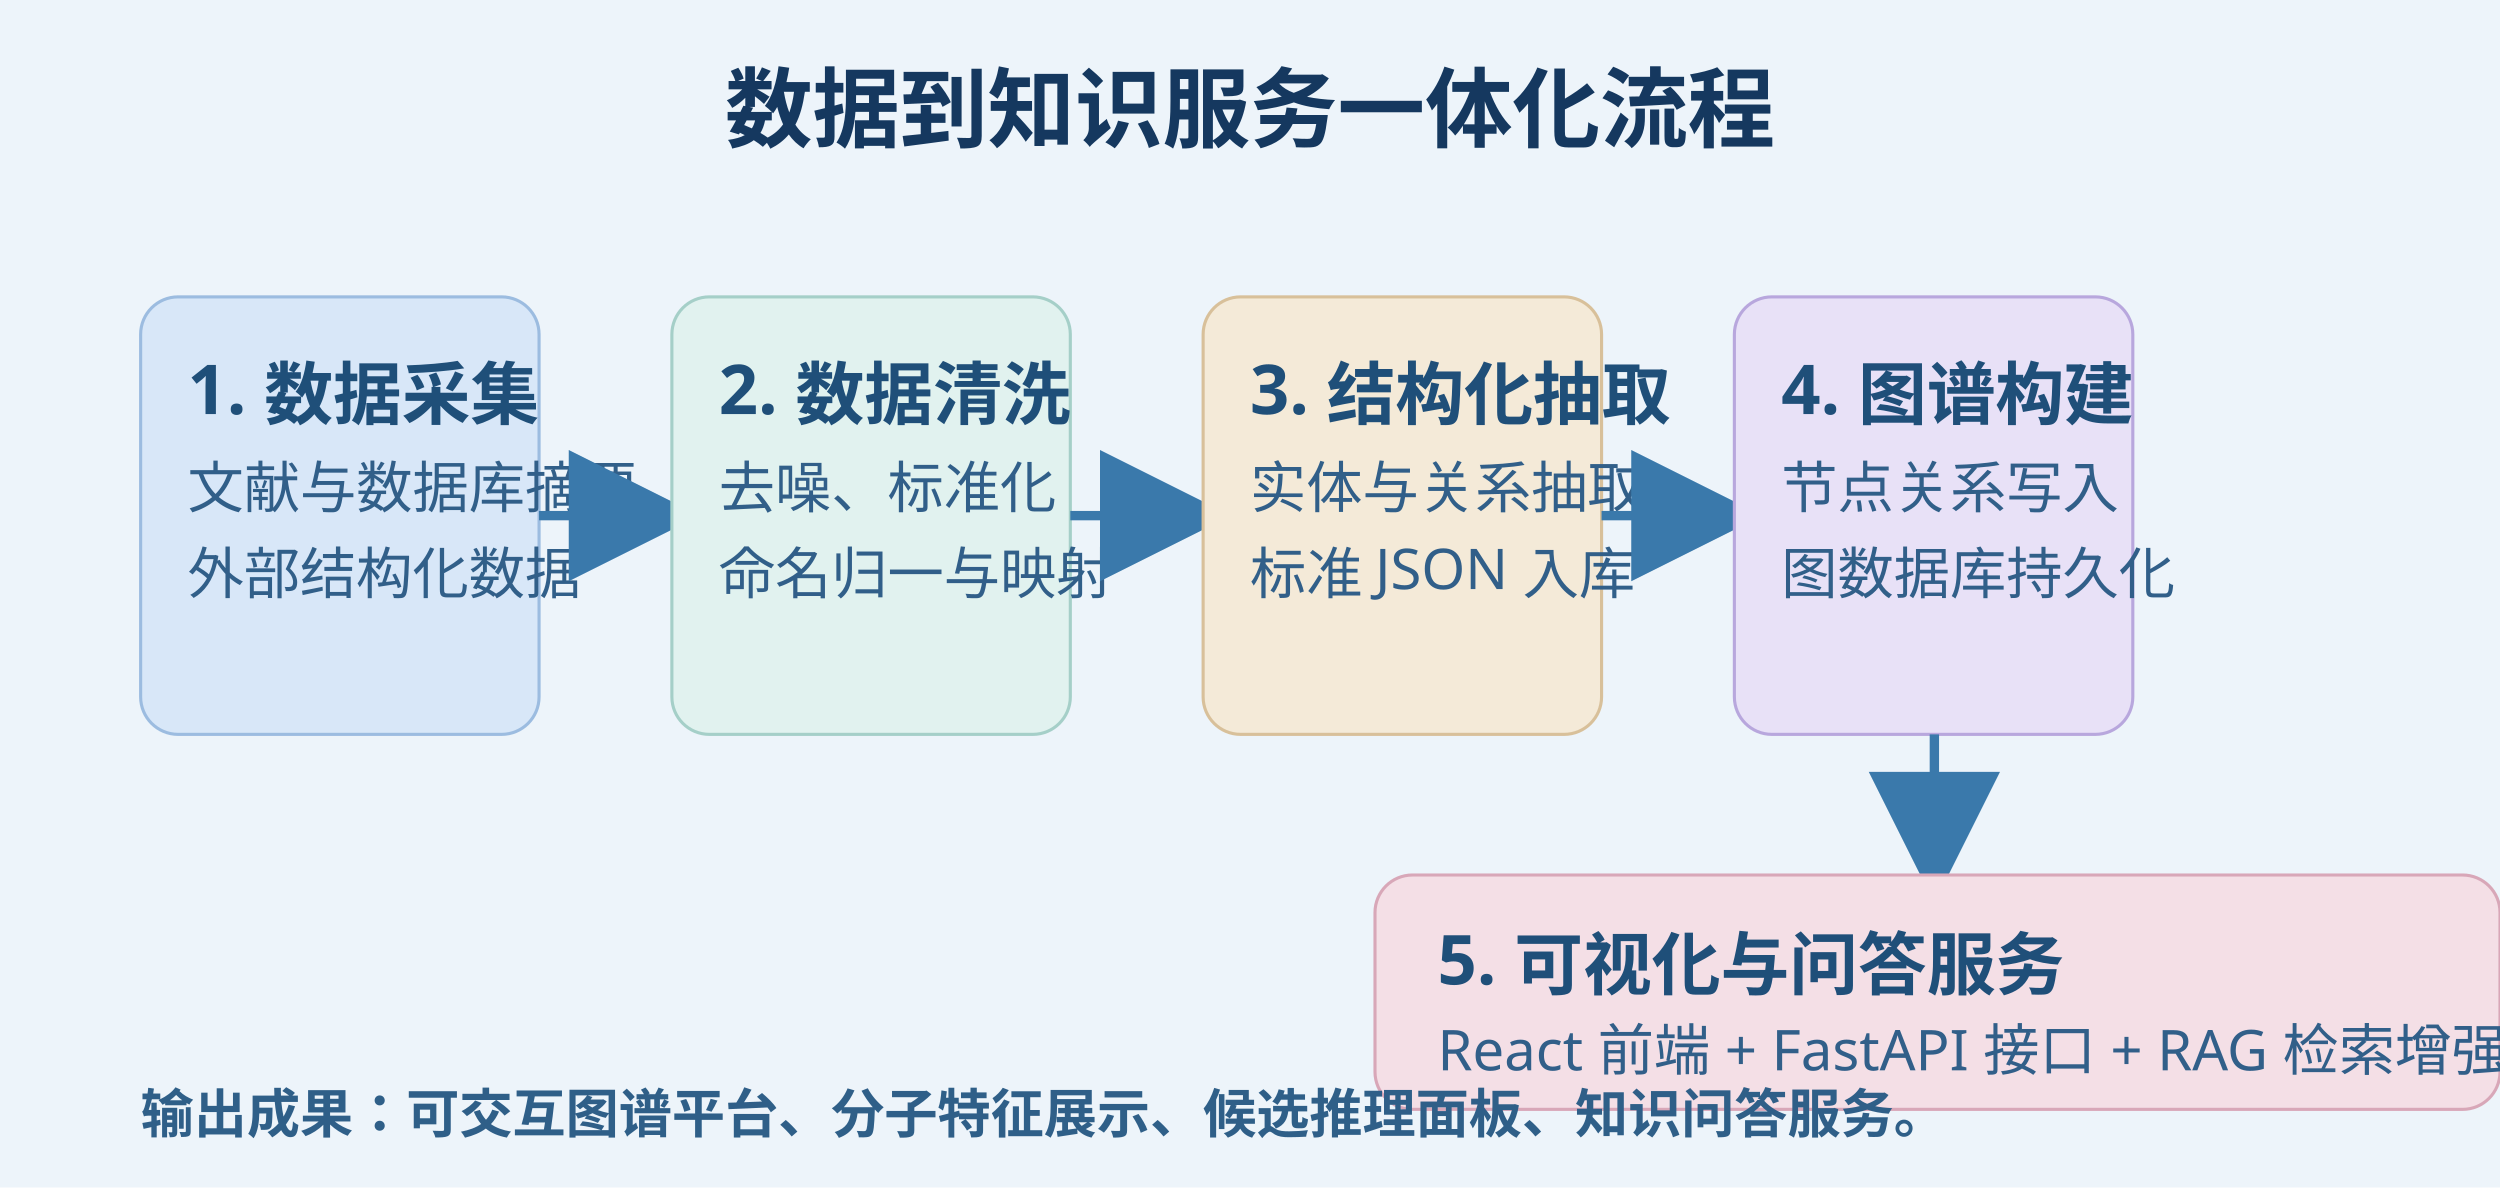
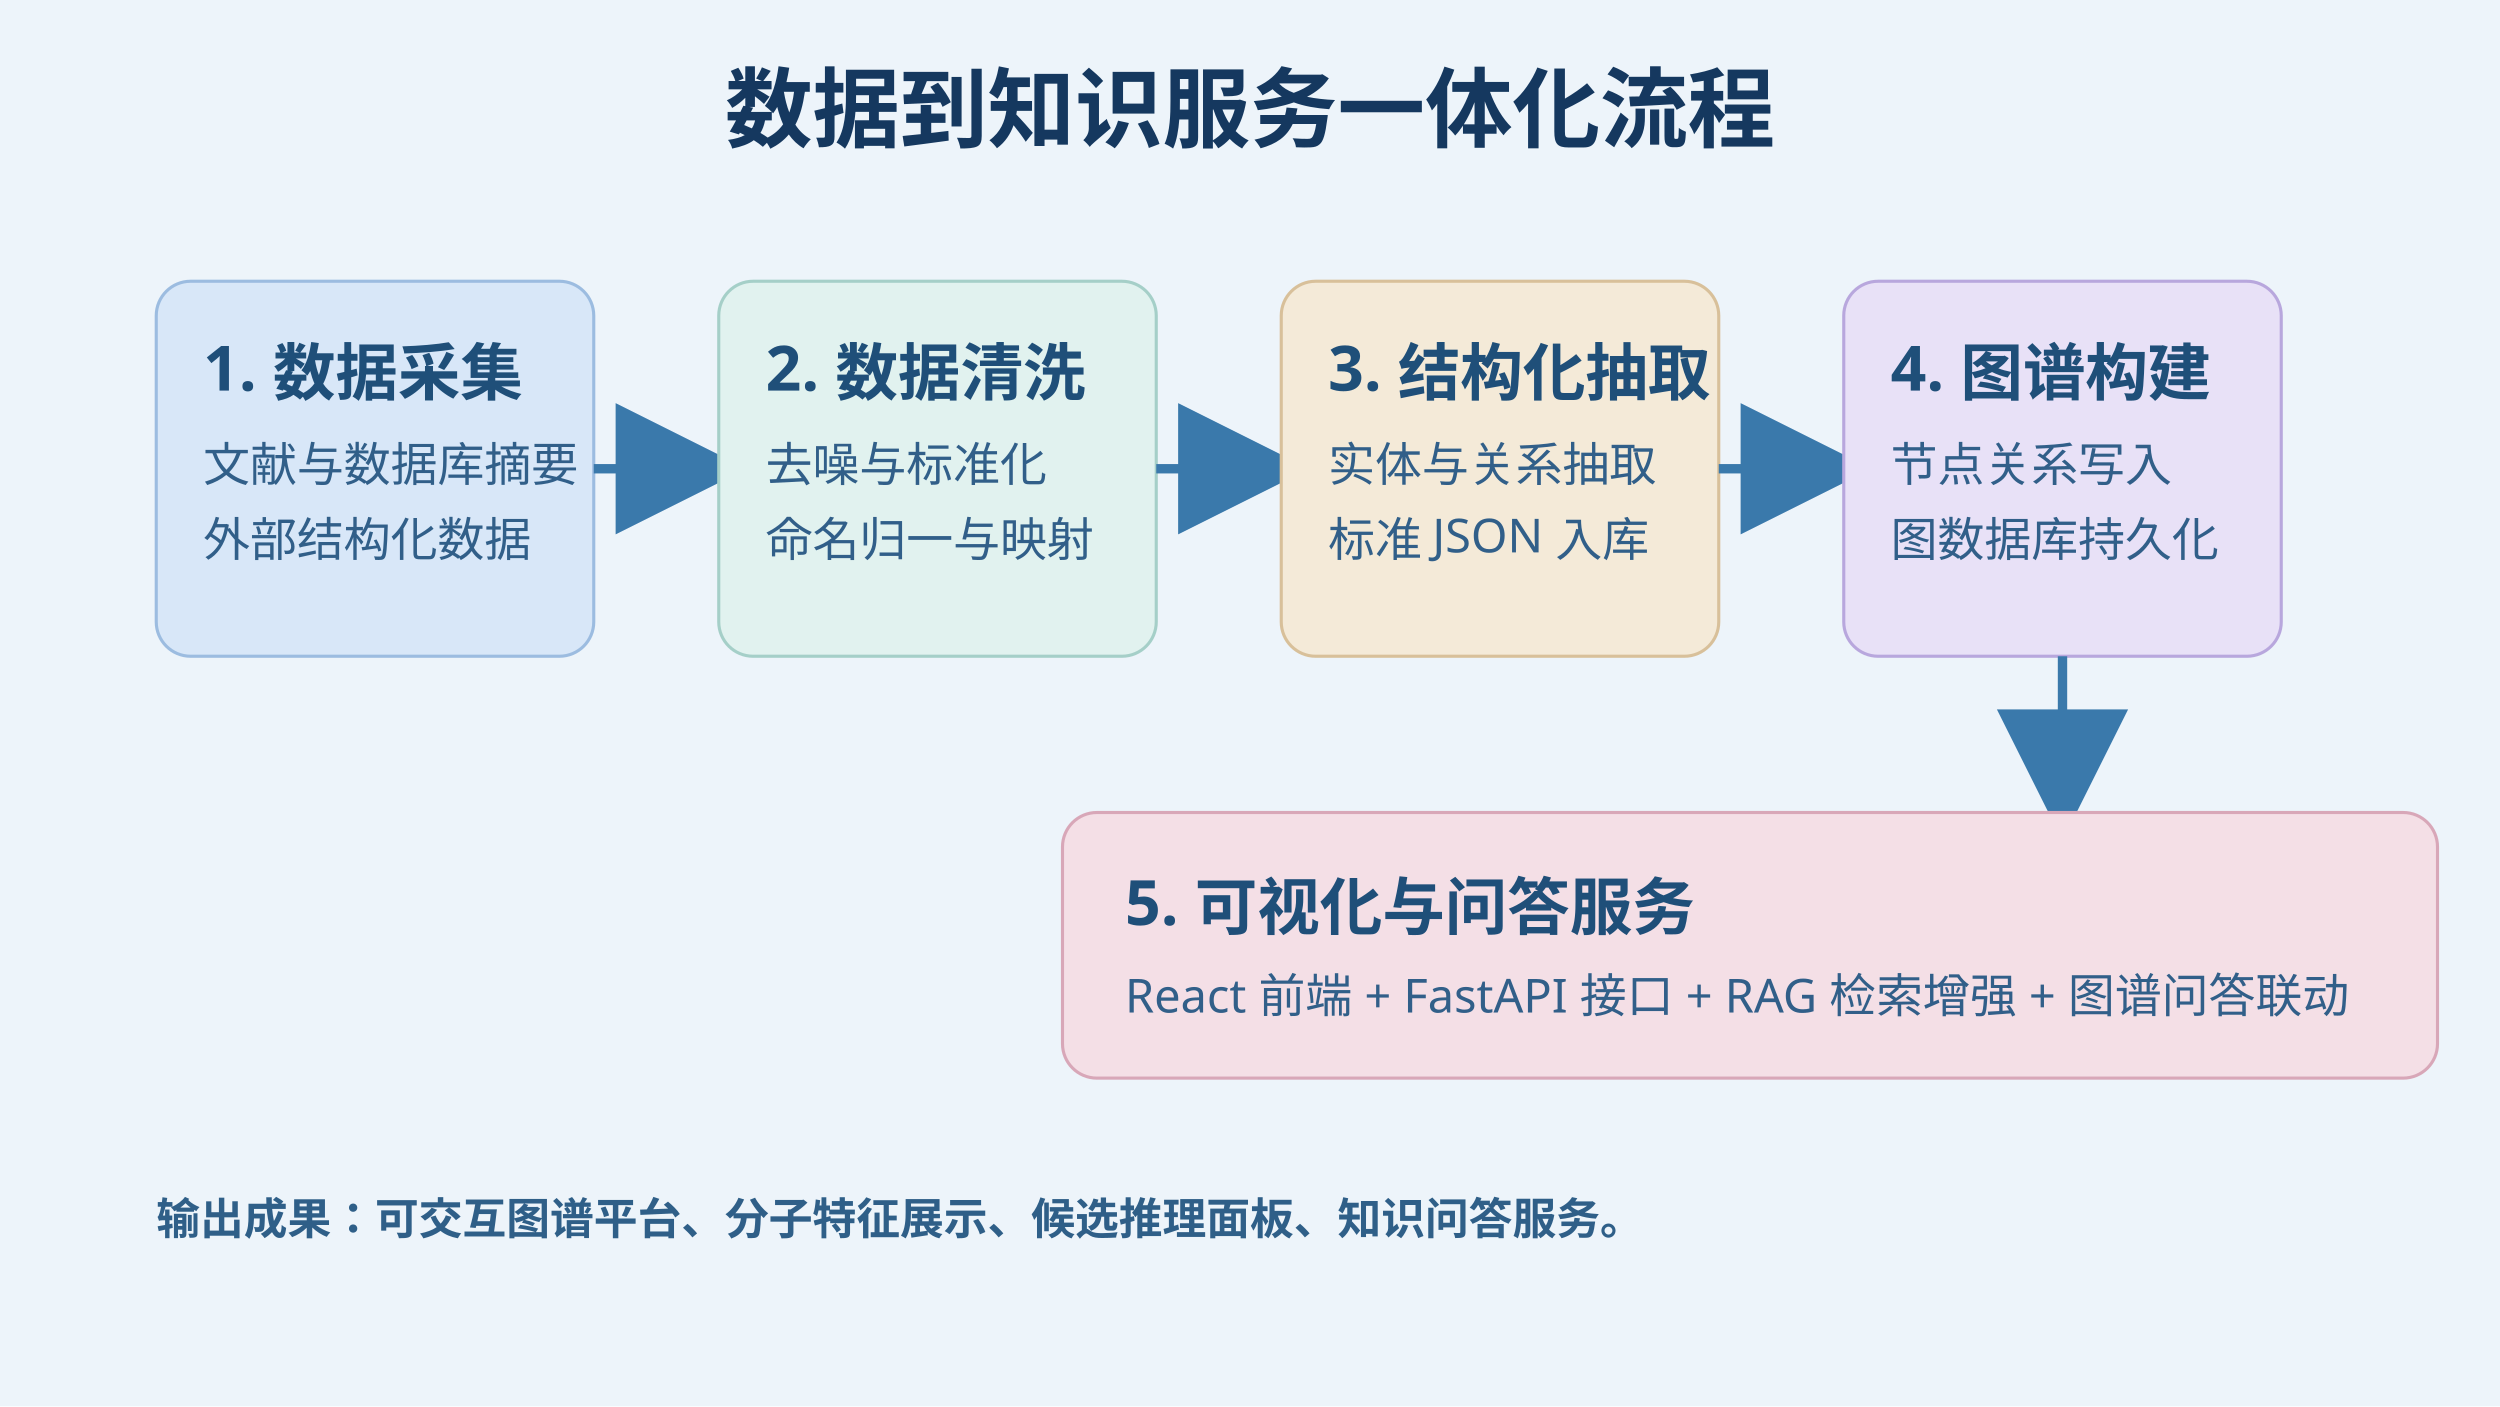
- <svg xmlns="http://www.w3.org/2000/svg" width="1600" height="760" viewBox="0 0 1600 760">
+ <svg xmlns="http://www.w3.org/2000/svg" width="1600" height="900" viewBox="0 0 1600 900">
  <defs>
    <style>
      .title { font: 700 56px 'Microsoft YaHei', 'PingFang SC', sans-serif; fill: #15385f; }
-       .k { font: 700 44px 'Microsoft YaHei', 'PingFang SC', sans-serif; fill: #1f4f79; }
-       .d { font: 500 36px 'Microsoft YaHei', 'PingFang SC', sans-serif; fill: #315f89; }
-       .f { font: 600 34px 'Microsoft YaHei', 'PingFang SC', sans-serif; fill: #2f5f88; }
+       .h { font: 700 40px 'Microsoft YaHei', 'PingFang SC', sans-serif; fill: #1f4f79; }
+       .t { font: 500 30px 'Microsoft YaHei', 'PingFang SC', sans-serif; fill: #315f89; }
+       .f { font: 600 28px 'Microsoft YaHei', 'PingFang SC', sans-serif; fill: #2f5f88; }
    </style>
    <marker id="arrow" markerWidth="14" markerHeight="14" refX="11" refY="7" orient="auto">
      <path d="M0,0 L14,7 L0,14 z" fill="#3a79ab" />
    </marker>
  </defs>
-   <rect width="1600" height="760" fill="#edf4fa" />
+   <rect width="1600" height="900" fill="#edf4fa" />
  <text x="800" y="90" text-anchor="middle" class="title">数据到知识服务一体化流程</text>
-   <rect x="90" y="190" rx="24" ry="24" width="255" height="280" fill="#d8e7f8" stroke="#9cbce0" stroke-width="2" />
-   <text x="120" y="265" class="k">1. 数据采集</text>
-   <text x="120" y="325" class="d">文献与数据库摘要</text>
-   <text x="120" y="380" class="d">外部结构化数据</text>
-   <line x1="345" y1="330" x2="430" y2="330" stroke="#3a79ab" stroke-width="6" marker-end="url(#arrow)" />
-   <rect x="430" y="190" rx="24" ry="24" width="255" height="280" fill="#e1f2ef" stroke="#a5cfc8" stroke-width="2" />
-   <text x="460" y="265" class="k">2. 数据清洗</text>
-   <text x="460" y="325" class="d">去噪、标准化</text>
-   <text x="460" y="380" class="d">命名归一与映射</text>
-   <line x1="685" y1="330" x2="770" y2="330" stroke="#3a79ab" stroke-width="6" marker-end="url(#arrow)" />
-   <rect x="770" y="190" rx="24" ry="24" width="255" height="280" fill="#f4ead8" stroke="#d8c09a" stroke-width="2" />
-   <text x="800" y="265" class="k">3. 结构化抽取</text>
-   <text x="800" y="325" class="d">实体与关系抽取</text>
-   <text x="800" y="380" class="d">标准 JSON 入库</text>
-   <line x1="1025" y1="330" x2="1110" y2="330" stroke="#3a79ab" stroke-width="6" marker-end="url(#arrow)" />
-   <rect x="1110" y="190" rx="24" ry="24" width="255" height="280" fill="#e8e1f7" stroke="#b8a7dd" stroke-width="2" />
-   <text x="1140" y="265" class="k">4. 图谱构建</text>
-   <text x="1140" y="325" class="d">节点关系写入</text>
-   <text x="1140" y="380" class="d">图数据库持久化</text>
-   <line x1="1238" y1="470" x2="1238" y2="560" stroke="#3a79ab" stroke-width="6" marker-end="url(#arrow)" />
-   <rect x="880" y="560" rx="24" ry="24" width="720" height="150" fill="#f4dfe6" stroke="#d8a7b8" stroke-width="2" />
-   <text x="920" y="630" class="k">5. 可视化与问答服务</text>
-   <text x="920" y="685" class="d">React 前端 + FastAPI 接口 + RAG 检索增强 + 图谱问答联动</text>
-   <text x="90" y="725" class="f">输出成果：可交互图谱平台、分子特征展示、候选推理面板、知识问答服务。</text>
+   <rect x="100" y="180" rx="22" ry="22" width="280" height="240" fill="#d8e7f8" stroke="#9cbce0" stroke-width="2" />
+   <text x="130" y="250" class="h">1. 数据采集</text>
+   <text x="130" y="308" class="t">文献与数据库摘要</text>
+   <text x="130" y="356" class="t">外部结构化数据</text>
+   <line x1="380" y1="300" x2="460" y2="300" stroke="#3a79ab" stroke-width="6" marker-end="url(#arrow)" />
+   <rect x="460" y="180" rx="22" ry="22" width="280" height="240" fill="#e1f2ef" stroke="#a5cfc8" stroke-width="2" />
+   <text x="490" y="250" class="h">2. 数据清洗</text>
+   <text x="490" y="308" class="t">去噪与标准化</text>
+   <text x="490" y="356" class="t">命名归一与映射</text>
+   <line x1="740" y1="300" x2="820" y2="300" stroke="#3a79ab" stroke-width="6" marker-end="url(#arrow)" />
+   <rect x="820" y="180" rx="22" ry="22" width="280" height="240" fill="#f4ead8" stroke="#d8c09a" stroke-width="2" />
+   <text x="850" y="250" class="h">3. 结构化抽取</text>
+   <text x="850" y="308" class="t">实体与关系抽取</text>
+   <text x="850" y="356" class="t">标准 JSON 入库</text>
+   <line x1="1100" y1="300" x2="1180" y2="300" stroke="#3a79ab" stroke-width="6" marker-end="url(#arrow)" />
+   <rect x="1180" y="180" rx="22" ry="22" width="280" height="240" fill="#e8e1f7" stroke="#b8a7dd" stroke-width="2" />
+   <text x="1210" y="250" class="h">4. 图谱构建</text>
+   <text x="1210" y="308" class="t">节点关系写入</text>
+   <text x="1210" y="356" class="t">图数据库持久化</text>
+   <line x1="1320" y1="420" x2="1320" y2="520" stroke="#3a79ab" stroke-width="6" marker-end="url(#arrow)" />
+   <rect x="680" y="520" rx="22" ry="22" width="880" height="170" fill="#f4dfe6" stroke="#d8a7b8" stroke-width="2" />
+   <text x="720" y="592" class="h">5. 可视化与问答服务</text>
+   <text x="720" y="648" class="t">React 前端 + FastAPI 接口 + RAG 检索增强 + 图谱问答联动</text>
+   <text x="100" y="790" class="f">输出成果：可交互图谱平台、分子特征展示、候选推理面板、知识问答服务。</text>
</svg>
